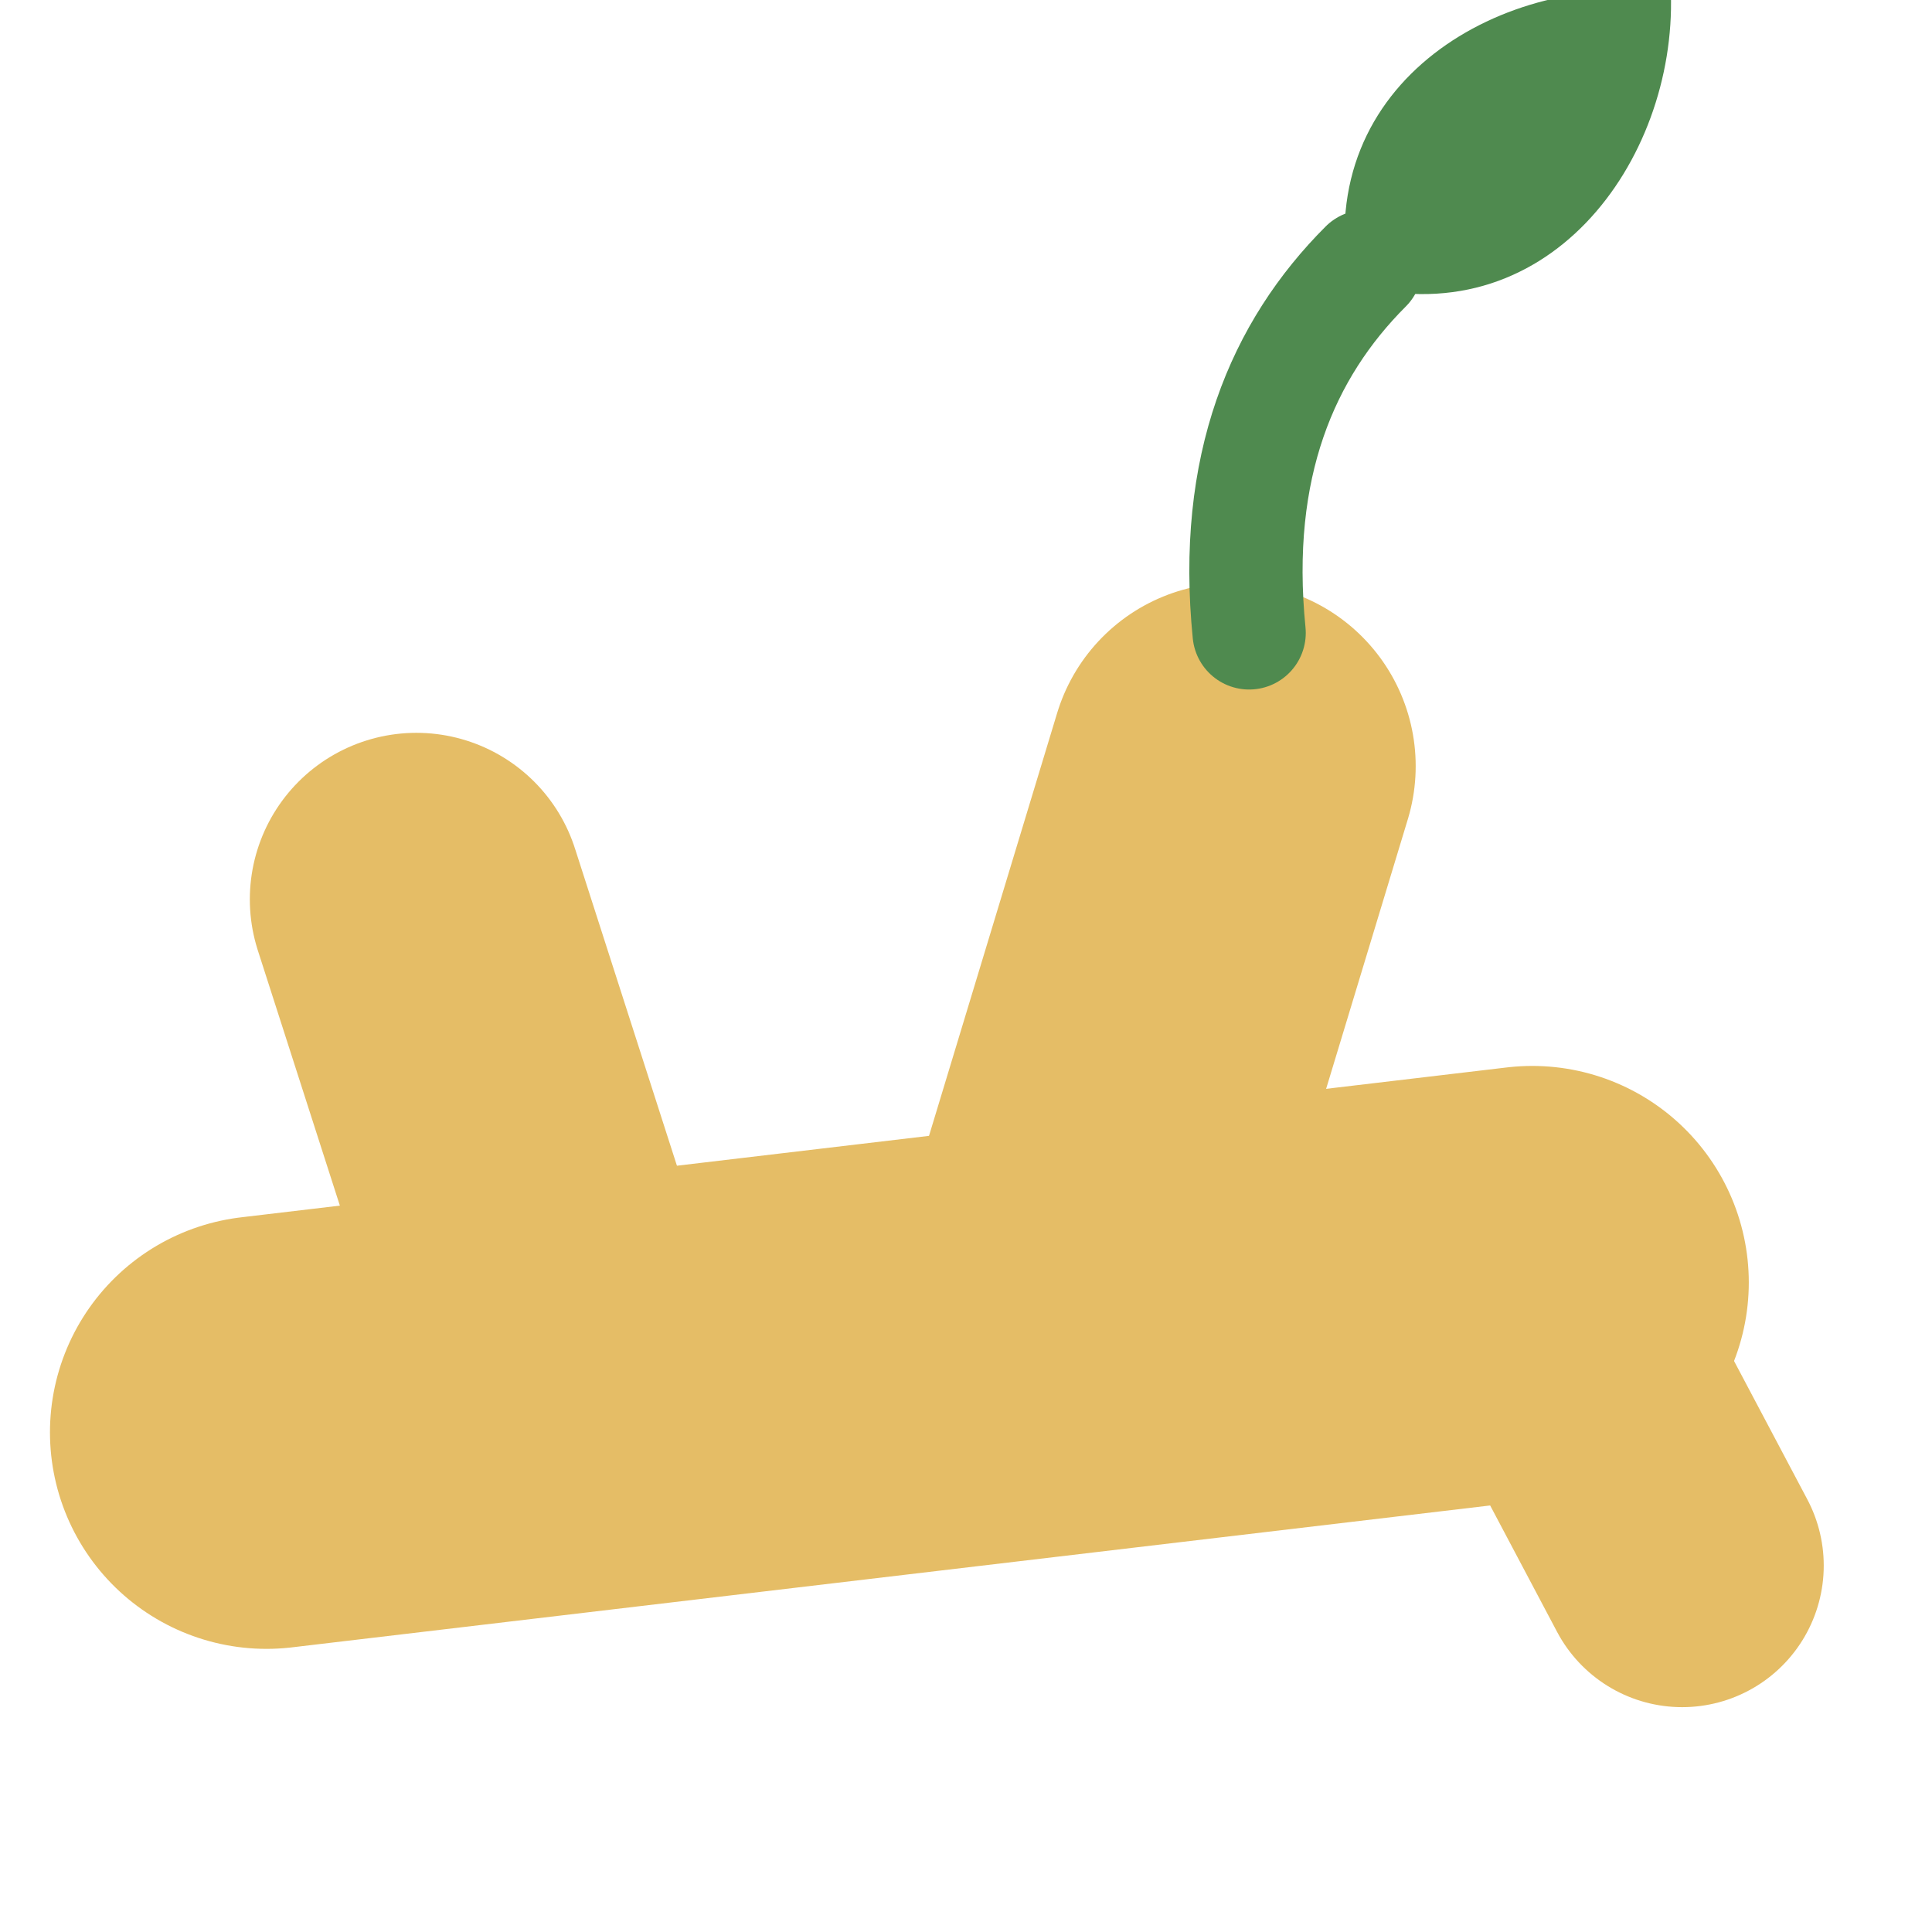
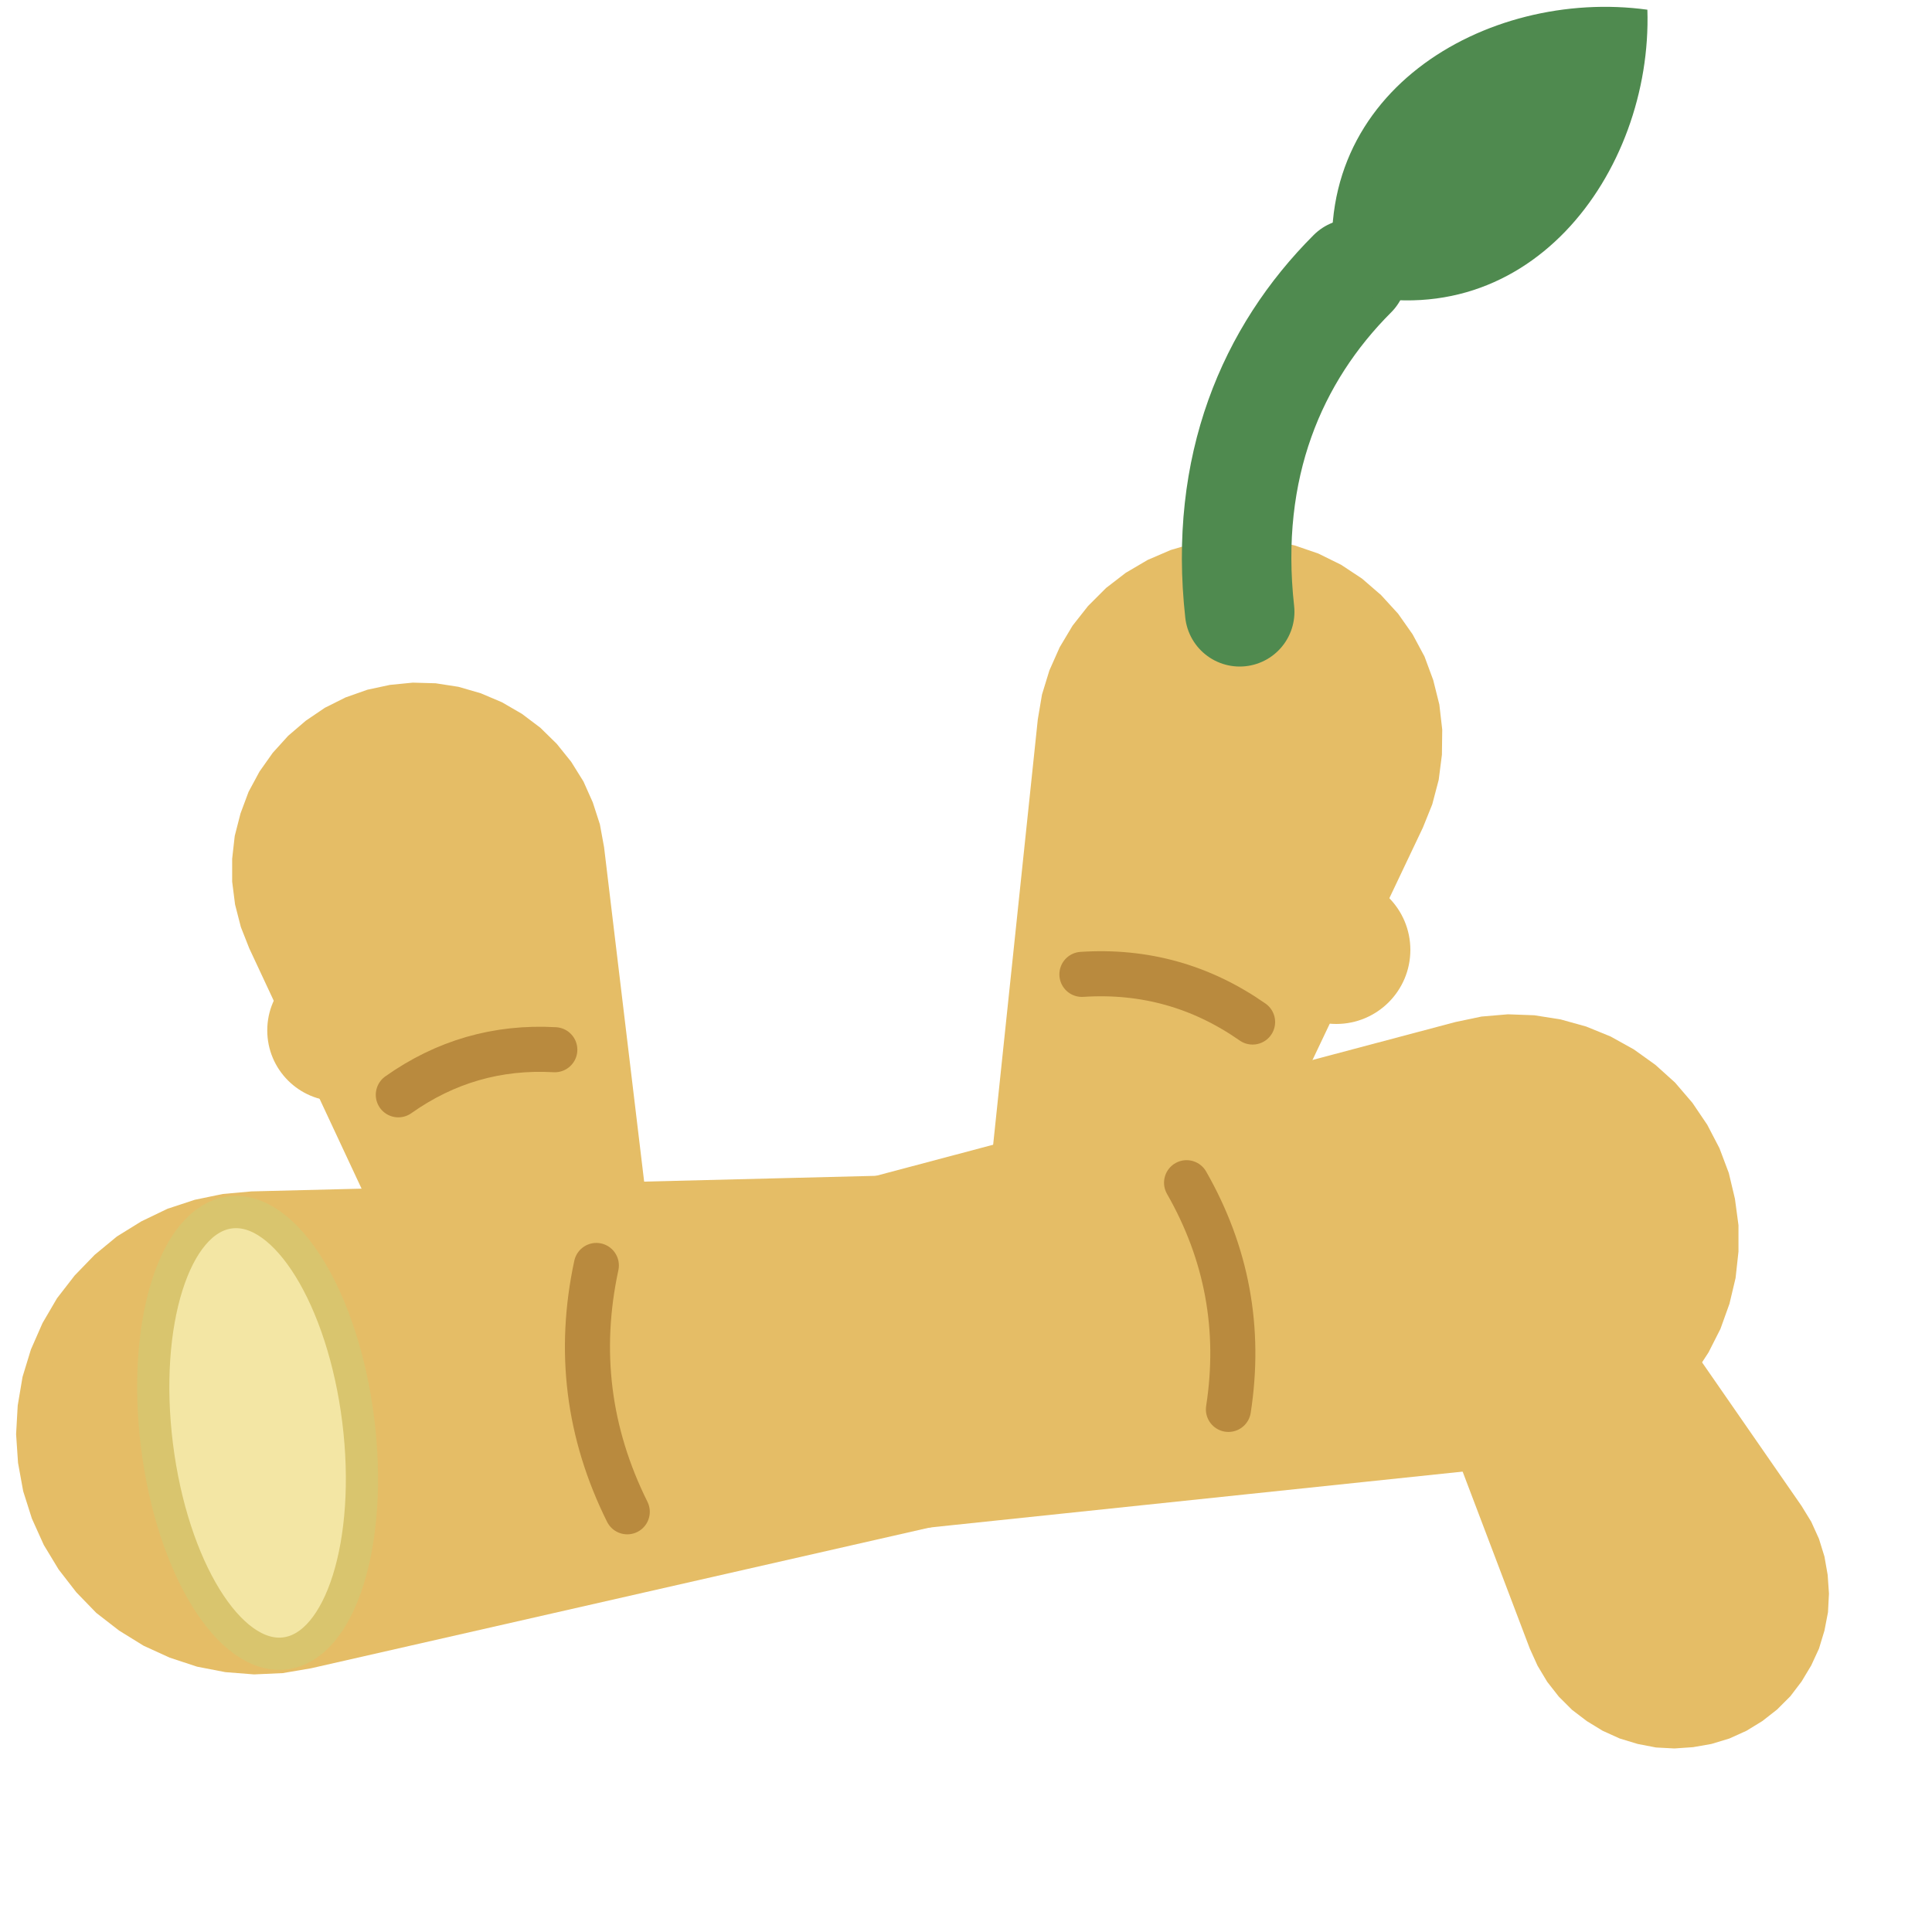
- <svg xmlns="http://www.w3.org/2000/svg" viewBox="3 3 58 58">
-   <g fill="none" stroke-linecap="round">
-     <path d="M11 46 L49 41.5" stroke="#e5bd66" stroke-width="13" />
-     <path d="M20 44 L15.5 30" stroke="#e5bd66" stroke-width="10" />
-     <path d="M35 42.5 L40 26" stroke="#e5bd66" stroke-width="11" />
-     <path d="M49 41.5 L53.5 50" stroke="#e5bd66" stroke-width="8.5" />
-     <path d="M40.5 22 C40 17 41.5 13.5 44 11" stroke="#4f8a4f" stroke-width="3.4" />
+ <svg xmlns="http://www.w3.org/2000/svg" viewBox="2 2 60 60">
+   <g fill="#e5bd66">
+     <path d="M9.81 39.00 L8.92 39.08 L8.05 39.26 L7.20 39.54 L6.39 39.93 L5.63 40.40 L4.94 40.97 L4.32 41.61 L3.77 42.32 L3.32 43.09 L2.96 43.91 L2.70 44.76 L2.55 45.65 L2.50 46.54 L2.56 47.43 L2.72 48.31 L2.99 49.16 L3.36 49.98 L3.82 50.74 L4.37 51.45 L4.99 52.09 L5.70 52.64 L6.46 53.11 L7.27 53.48 L8.12 53.76 L9.00 53.93 L9.89 54.00 L10.78 53.96 L11.66 53.81 L31.22 49.36 L31.78 49.21 L32.31 48.99 L32.82 48.72 L33.30 48.40 L33.75 48.03 L34.15 47.61 L34.50 47.16 L34.81 46.67 L35.06 46.15 L35.26 45.60 L35.40 45.04 L35.48 44.47 L35.50 43.89 L35.46 43.32 L35.36 42.75 L35.20 42.19 L34.98 41.66 L34.70 41.15 L34.38 40.67 L34.01 40.23 L33.59 39.83 L33.13 39.48 L32.64 39.17 L32.12 38.92 L31.57 38.73 L31.01 38.59 L30.44 38.52 L29.86 38.50Z" />
+     <path d="M49.73 47.46 L50.54 47.33 L51.33 47.10 L52.09 46.78 L52.81 46.37 L53.47 45.88 L54.07 45.32 L54.61 44.69 L55.06 44.00 L55.43 43.27 L55.71 42.49 L55.90 41.69 L55.99 40.87 L55.99 40.05 L55.88 39.23 L55.69 38.43 L55.40 37.66 L55.02 36.93 L54.56 36.25 L54.02 35.62 L53.41 35.07 L52.74 34.59 L52.02 34.19 L51.26 33.88 L50.47 33.66 L49.65 33.53 L48.83 33.50 L48.01 33.57 L47.20 33.74 L28.59 38.68 L28.03 38.87 L27.49 39.10 L26.99 39.40 L26.51 39.75 L26.08 40.14 L25.69 40.58 L25.35 41.06 L25.07 41.57 L24.84 42.11 L24.66 42.67 L24.55 43.24 L24.50 43.83 L24.52 44.41 L24.59 45.00 L24.73 45.57 L24.92 46.12 L25.18 46.65 L25.49 47.15 L25.85 47.61 L26.26 48.03 L26.71 48.40 L27.19 48.73 L27.71 49.00 L28.26 49.22 L28.82 49.37 L29.40 49.47 L29.99 49.50 L30.57 49.47Z" />
+     <path d="M20.76 28.31 L20.63 27.60 L20.41 26.92 L20.12 26.27 L19.74 25.66 L19.29 25.10 L18.78 24.60 L18.21 24.17 L17.59 23.81 L16.93 23.53 L16.24 23.33 L15.53 23.22 L14.82 23.20 L14.11 23.27 L13.41 23.42 L12.73 23.66 L12.09 23.98 L11.50 24.38 L10.95 24.85 L10.47 25.38 L10.06 25.96 L9.72 26.59 L9.47 27.26 L9.29 27.96 L9.21 28.67 L9.21 29.38 L9.30 30.09 L9.48 30.79 L9.74 31.45 L15.83 44.48 L15.99 44.79 L16.19 45.09 L16.41 45.36 L16.66 45.61 L16.94 45.83 L17.23 46.02 L17.55 46.18 L17.88 46.31 L18.22 46.41 L18.56 46.47 L18.91 46.50 L19.27 46.49 L19.62 46.45 L19.96 46.37 L20.30 46.25 L20.62 46.10 L20.92 45.93 L21.21 45.72 L21.47 45.48 L21.71 45.22 L21.92 44.94 L22.10 44.63 L22.24 44.31 L22.36 43.98 L22.44 43.64 L22.49 43.29 L22.50 42.93 L22.47 42.58Z" />
+     <path d="M46.19 27.70 L46.48 26.98 L46.68 26.22 L46.78 25.44 L46.79 24.66 L46.70 23.88 L46.51 23.12 L46.24 22.39 L45.87 21.70 L45.42 21.06 L44.89 20.48 L44.30 19.97 L43.65 19.54 L42.94 19.19 L42.21 18.94 L41.44 18.77 L40.66 18.70 L39.88 18.73 L39.11 18.86 L38.36 19.08 L37.64 19.39 L36.96 19.79 L36.35 20.26 L35.79 20.82 L35.31 21.43 L34.91 22.10 L34.59 22.82 L34.36 23.57 L34.23 24.34 L32.52 40.63 L32.50 40.98 L32.52 41.33 L32.57 41.68 L32.65 42.02 L32.77 42.35 L32.92 42.66 L33.10 42.96 L33.31 43.24 L33.55 43.50 L33.81 43.73 L34.10 43.94 L34.40 44.11 L34.72 44.26 L35.05 44.37 L35.39 44.45 L35.74 44.49 L36.09 44.50 L36.44 44.47 L36.79 44.41 L37.12 44.32 L37.45 44.19 L37.76 44.03 L38.05 43.83 L38.33 43.62 L38.58 43.37 L38.80 43.10 L39.00 42.81 L39.16 42.50Z" />
+     <path d="M49.51 53.20 L49.75 53.73 L50.05 54.23 L50.41 54.69 L50.82 55.10 L51.28 55.45 L51.77 55.75 L52.30 55.99 L52.86 56.16 L53.43 56.27 L54.00 56.30 L54.58 56.26 L55.15 56.16 L55.71 55.99 L56.24 55.75 L56.73 55.45 L57.19 55.09 L57.60 54.68 L57.95 54.22 L58.25 53.72 L58.49 53.20 L58.66 52.64 L58.77 52.07 L58.80 51.49 L58.76 50.91 L58.66 50.34 L58.49 49.79 L58.25 49.26 L57.95 48.77 L51.88 40.01 L51.66 39.72 L51.41 39.46 L51.13 39.22 L50.83 39.02 L50.51 38.84 L50.18 38.70 L49.83 38.60 L49.48 38.53 L49.12 38.50 L48.75 38.51 L48.39 38.55 L48.04 38.63 L47.70 38.75 L47.37 38.90 L47.06 39.09 L46.77 39.30 L46.50 39.55 L46.26 39.82 L46.05 40.12 L45.87 40.43 L45.73 40.76 L45.62 41.11 L45.54 41.46 L45.50 41.82 L45.50 42.18 L45.54 42.54 L45.62 42.90 L45.73 43.24Z" />
+     <circle cx="24.5" cy="47.5" r="2.6" />
+     <circle cx="43.5" cy="31.5" r="2.3" />
+     <circle cx="12.5" cy="34" r="2.2" />
+     <circle cx="6" cy="44" r="2.4" />
  </g>
-   <path d="M0 0 C5.25 -3.25 3.85 -9.75 0 -13.00 C-3.85 -9.75 -5.25 -3.25 0 0Z" fill="#4f8a4f" transform="translate(43.5 11.5) rotate(48)" />
+   <g fill="none" stroke="#b98a3e" stroke-width="1.4" stroke-linecap="round">
+     <path d="M21.48 48.95 Q19.66 45.29 20.52 41.30" />
+     <path d="M38.85 38.73 Q40.73 42.02 40.15 45.77" />
+     <path d="M14.37 36.00 Q16.56 34.45 19.23 34.60" />
+     <path d="M35.60 32.26 Q38.51 32.07 40.90 33.74" />
+   </g>
+   <ellipse cx="10.00" cy="46.50" rx="3.15" ry="6.90" transform="rotate(172.9 10.00 46.50)" fill="#f3e6a4" stroke="#d9c56e" stroke-width="1" />
+   <path d="M40.5 21 C40 16.5 41.5 13 44 10.5" fill="none" stroke="#4f8a4f" stroke-width="3.4" stroke-linecap="round" />
+   <path d="M0 0 C5.25 -3.25 3.85 -9.75 0 -13.00 C-3.85 -9.75 -5.25 -3.25 0 0Z" fill="#4f8a4f" transform="translate(43.5 11) rotate(48)" />
</svg>
